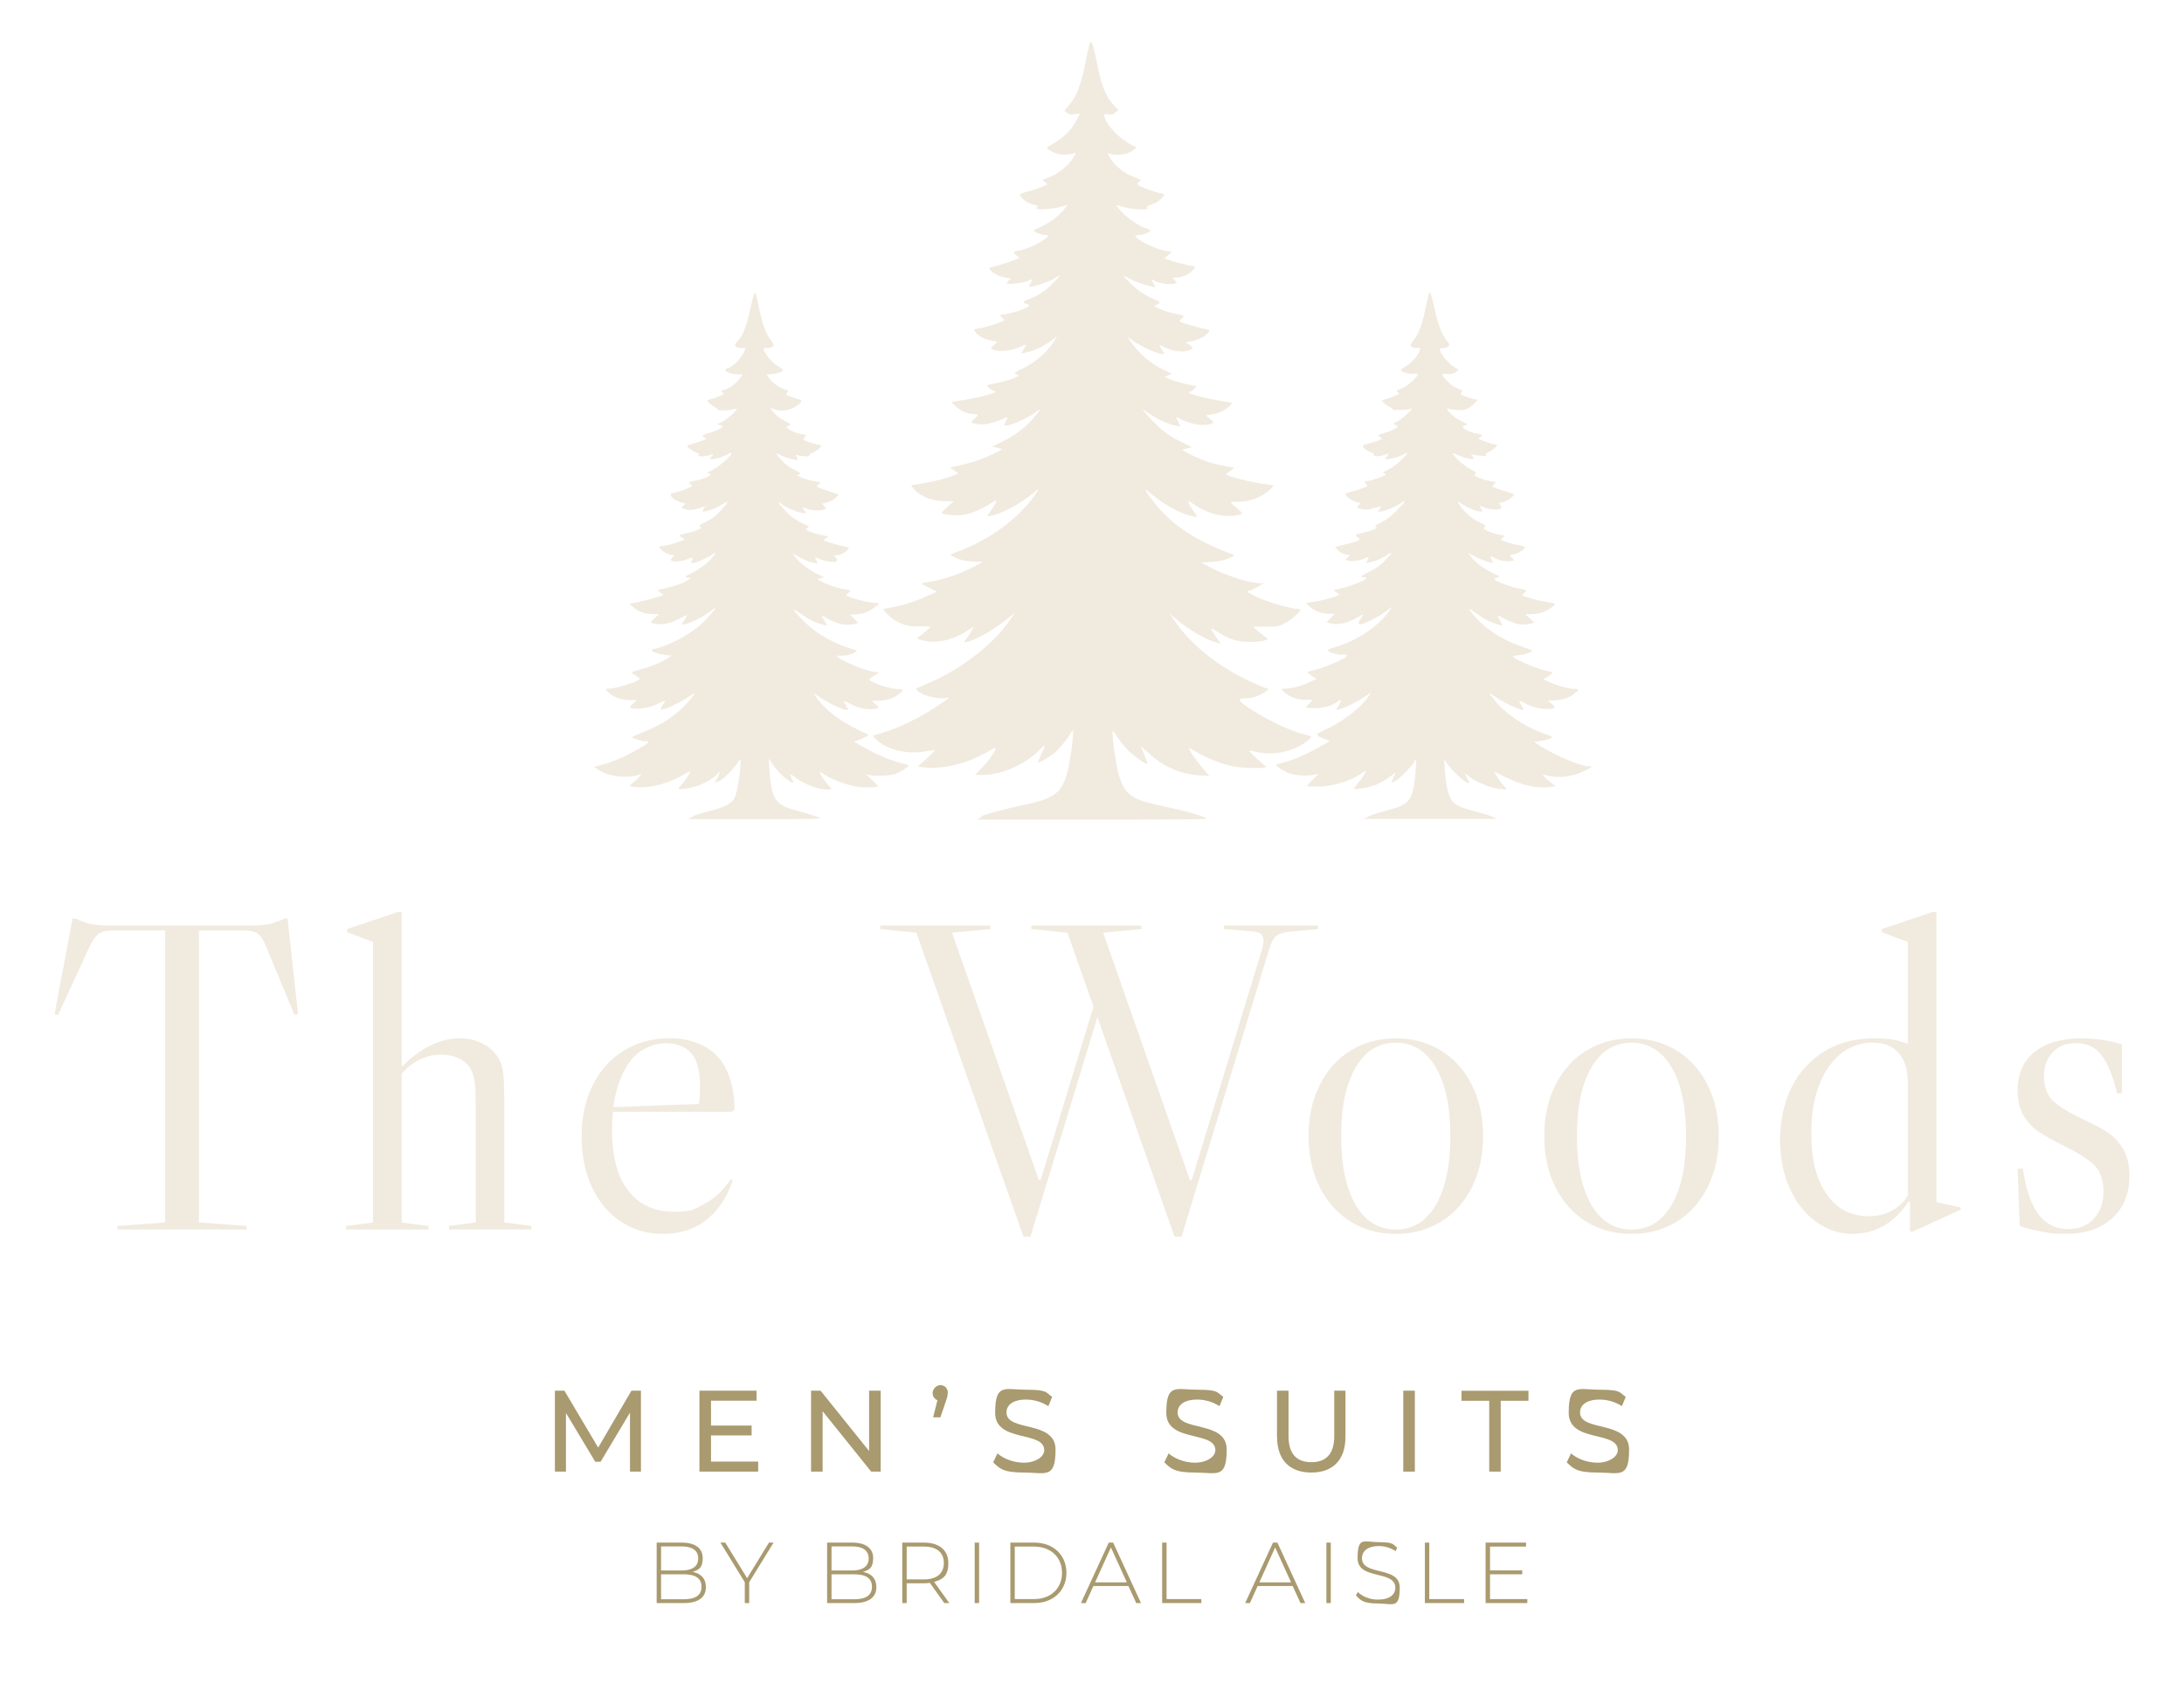
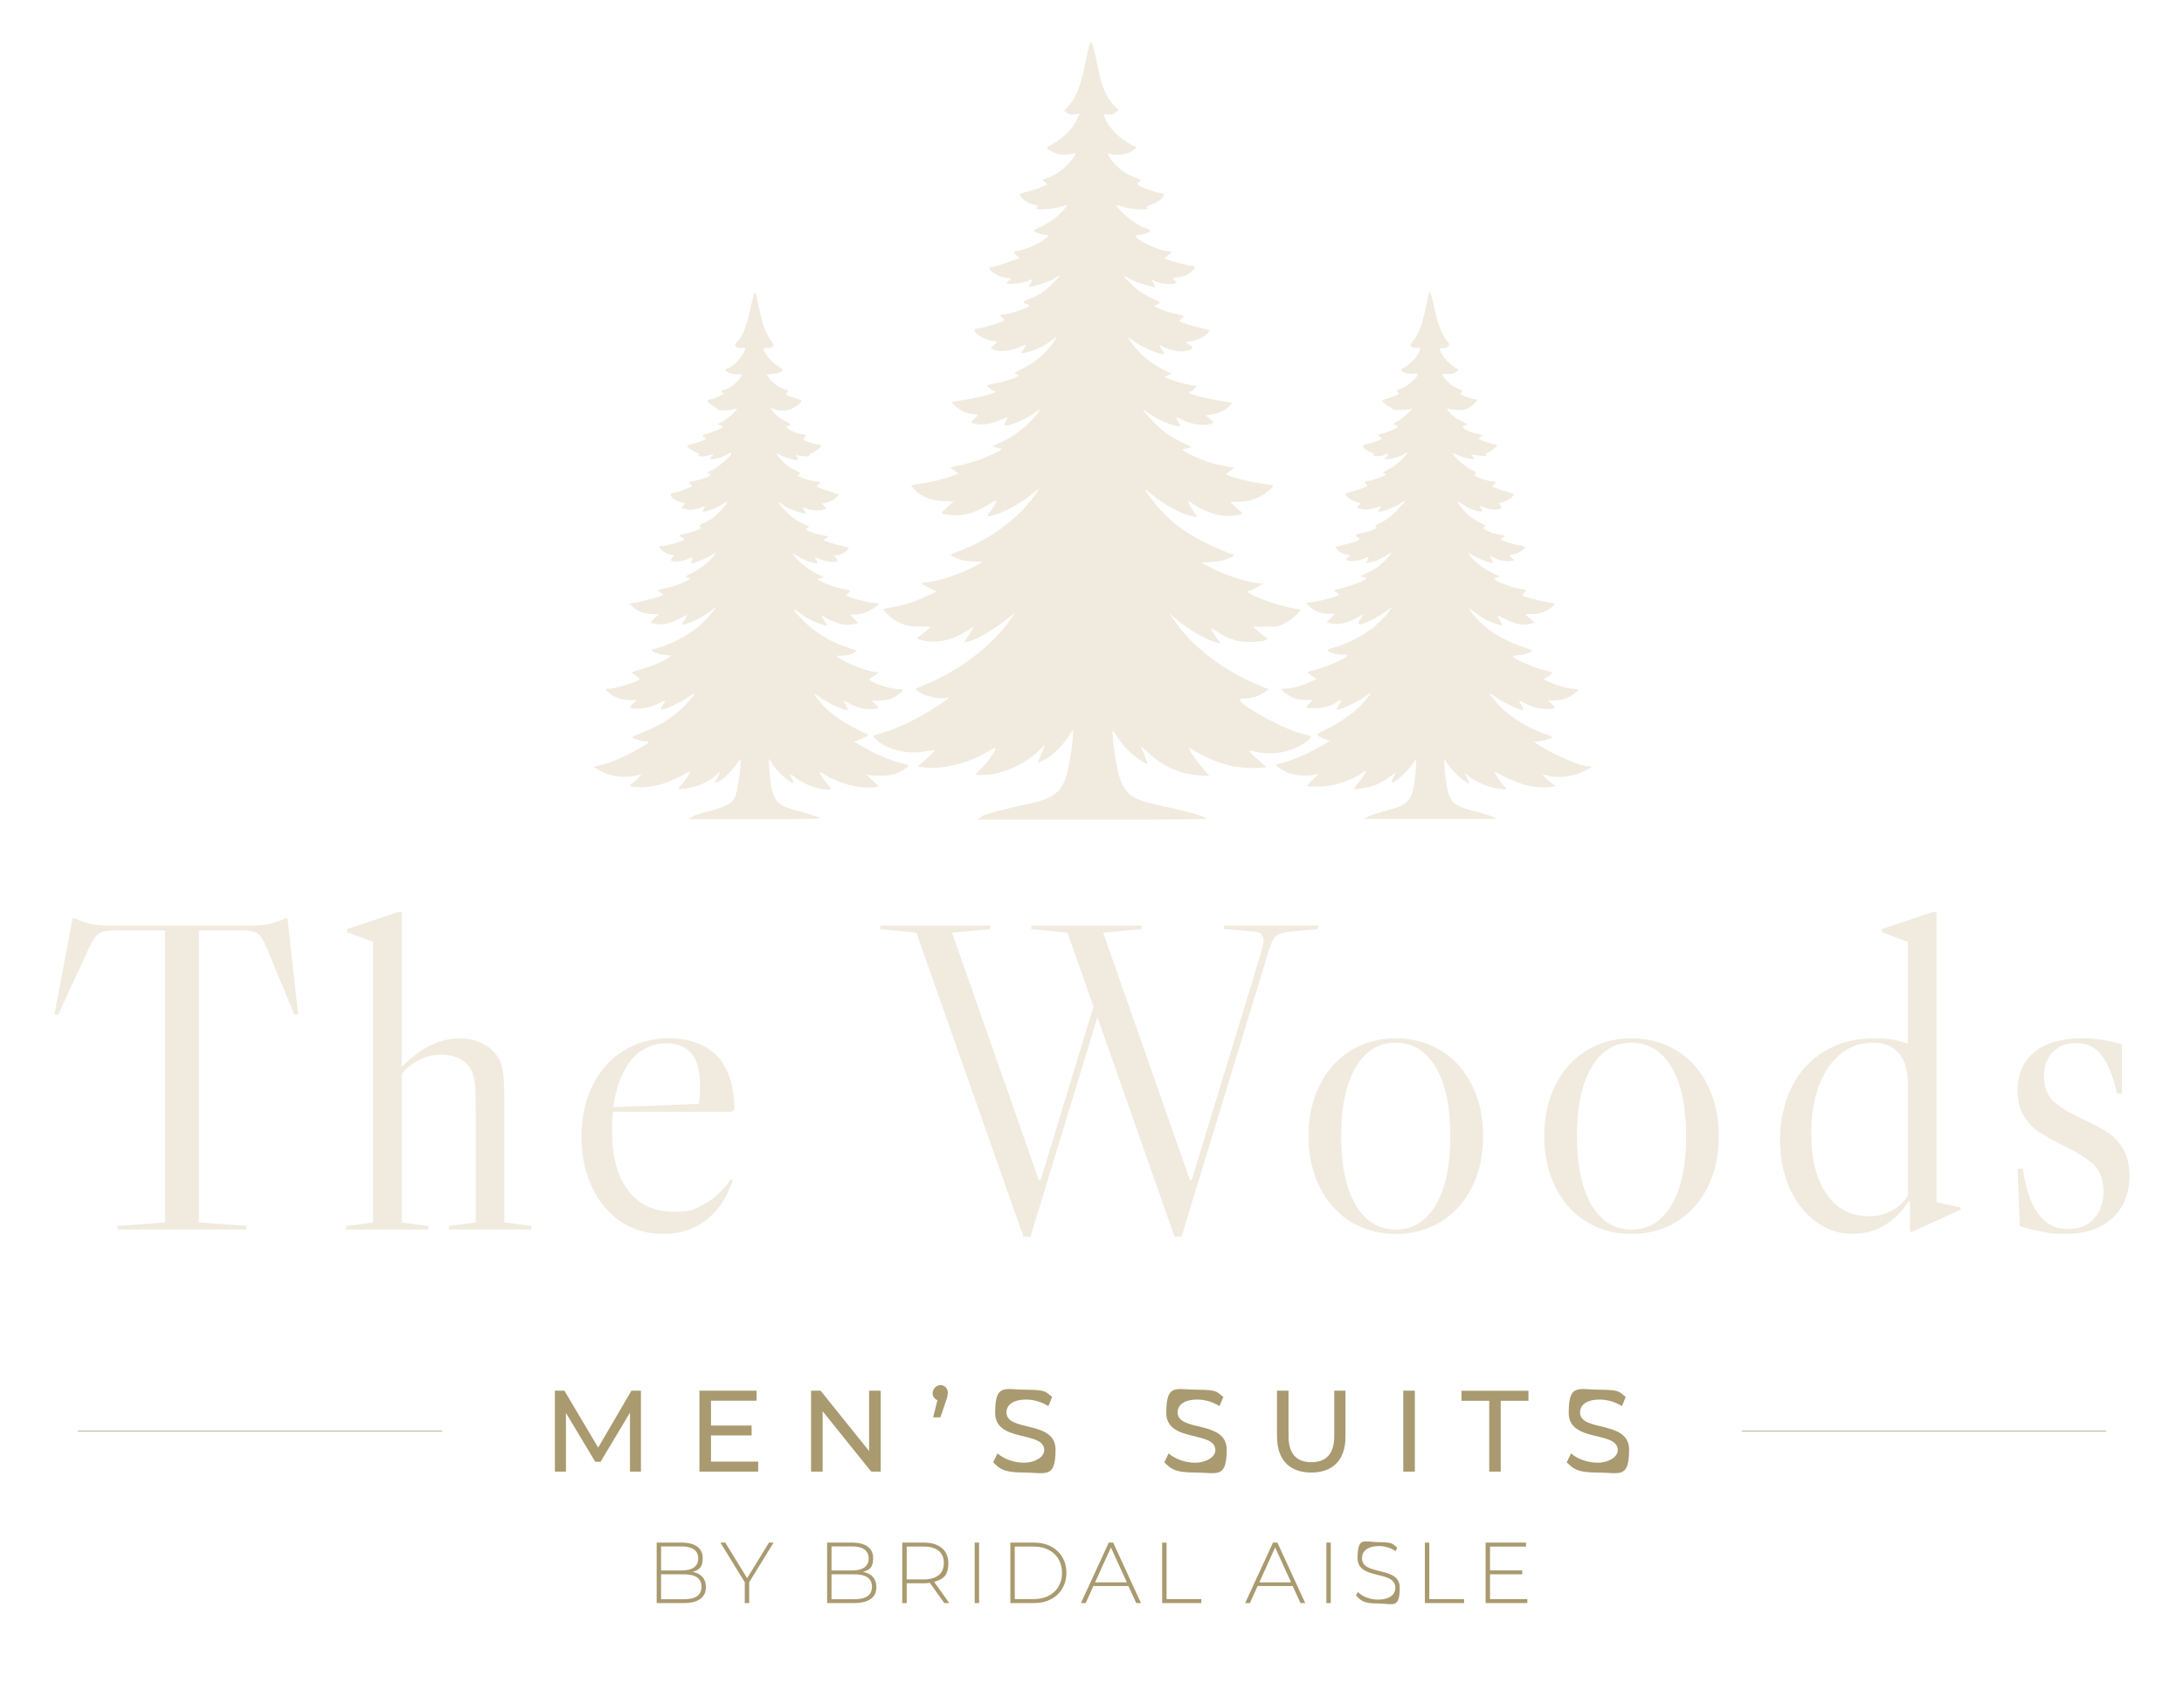
<svg xmlns="http://www.w3.org/2000/svg" id="Layer_1" version="1.1" viewBox="0 0 2528 1964">
  <path d="M801.5,945.2c3-1.4,11.8-4.2,19.4-6.1,18.1-4.6,26.1-8.8,29.5-15.5,3.9-7.5,9.3-49.3,5.7-43.8-8.5,12.8-19.6,23.6-26.2,25.6l-2.7.8,2.3-3.7c1.2-2.1,2.6-5,3.1-6.5l.8-2.8-3,3c-5.4,5.3-14.4,10.7-23.1,13.6-8.2,2.8-21.8,4.9-21.8,3.5s2.2-3.5,5-6.8c4.8-5.9,8.9-12.6,8.1-13.2-.2-.2-4.1,1.8-8.7,4.3-17.7,9.8-35,14.5-51.1,13.8-9.8-.4-11.4-1.3-7.6-4,4.8-3.3,12.8-11.7,10.5-10.9-15.9,5.3-36.8,2.9-49.7-5.6l-4.5-3,7.7-2c13.8-3.5,30.4-10.8,47.3-20.8,9.7-5.7,10.4-6.8,4.4-6.9-4.9,0-15.3-3.4-15-4.8.1-.5,5.1-2.8,11.1-5.1,23-8.7,41.6-21.3,54.9-37.1,8.2-9.7,8.1-10.6-.5-4.6-10.9,7.5-30.8,16.5-32.6,14.7-.3-.3.7-2.5,2.3-4.8,4.1-6.1,3.7-6.4-3.8-2.6-8.4,4.3-17.6,6.7-25.5,6.6-9.3,0-10.3-1.3-5-6l4.4-3.9h-7.3c-9.3,0-17.4-2.5-23.3-7-6.5-5-6.7-6.3-.7-6.3s32.7-7.9,34.7-11.1c.3-.5-1.7-2.2-4.4-3.8-2.7-1.6-5-3.3-5-3.8s5.1-2.2,11.4-3.9c11.5-3,24.7-8.6,31.1-13.2l3.5-2.5-7.4-.7c-7.1-.7-15.3-3.6-15.3-5.4s2.3-1.4,5.1-2.1c17.2-4.3,40.8-17.3,53.5-29.5,7.5-7.1,18.8-20.9,14.5-17.6-10.4,7.9-14,10.2-21.6,13.9-4.9,2.4-10.8,4.6-13.1,5l-4.2.7,3.4-5.3c1.9-2.9,3.2-5.5,3-5.7-.2-.2-3.6,1.3-7.5,3.4-9.9,5.4-18.8,7.8-26,6.9-9.8-1.2-9.9-1.4-4-6.8l5.2-4.8h-6.7c-9.5-.1-17.1-2.7-22.8-7.7l-4.9-4.3,4.4-.8c8.7-1.5,27.2-6.1,31.2-7.8l4.1-1.7-3.7-2.7c-3.6-2.7-3.6-2.7-1-3.3,11.8-2.6,19.3-4.8,26.4-7.7,8.2-3.4,11.3-6.2,6.9-6.2s-3.5-1.9,1.3-3.9c8.1-3.5,19.3-11.4,25.1-17.8,6.1-6.7,6.6-8.7,1.3-4.9-4.3,3.1-16.4,8.4-21.1,9.4-3.2.6-3.6.5-2.9-1.2,2.4-5.7,2.2-5.8-4.6-3-10.3,4.2-23.2,3.4-18.1-1.1,3.2-2.9,2.8-3.5-2.2-4.3-4-.6-12.2-6.3-12.2-8.4s2.4-1.2,5.3-1.6c6.3-.9,23.6-6.2,23.6-7.3s-1.2-1.5-2.8-2.3c-3.6-1.9-3.5-3.1.3-3.9,9.8-2.1,13.5-3.1,17.9-5,4.5-2,4.7-2.3,2.9-3.6-1.8-1.3-1.3-1.8,5.1-4.8,3.9-1.8,9.2-5.1,11.8-7.2,4.6-3.7,14.6-15.1,14.6-16.6s-3.8,1.4-8.5,4.1c-7.6,4.4-18.7,8-20.1,6.7-.3-.3.3-1.9,1.4-3.5,1.9-2.9,1.9-2.9-.1-2.1-9.5,3.9-16.5,4.8-22.5,2.7l-3.6-1.2,2.4-2.5,2.4-2.5-5.9-1.7c-10-2.9-15.3-10.6-7.3-10.7,2.8,0,20.8-6.7,20.8-7.7s-.7-1.5-1.7-2.2c-2.7-2.3-2-2.8,5.3-4.1,7.8-1.4,17.5-5.2,17.5-6.9s-.7-1.2-1.7-1.2c-3.3,0-1.4-1.7,5.2-4.9,6.4-3,20.8-15.7,20.8-18.3s-3.1.4-6.9,2.1c-10.9,5-21.4,5.8-15.8,1.1,2.9-2.4,1.8-3.1-2.5-1.6-5.8,2.1-14.3,2.1-12.6,0,1-1.2.3-1.9-3.6-3.4-4.3-1.7-10.7-6.8-9.5-7.7.3-.2,3.5-1.2,7.1-2.2,3.7-1,8.6-2.6,11-3.6,4.2-1.8,4.3-1.8,1.9-3.4-3.5-2.5-2.9-3.3,3.6-4.7,6.2-1.4,17.3-6.4,17.3-7.8s-1.4-1.3-3-1.9l-3-1.1,5.7-2.9c5.7-2.9,17.8-13.7,16.7-14.8-.3-.3-2.5,0-4.8.6-5.4,1.5-18.5,1.6-17.6.1.4-.6-1-1.9-3-2.9-4-2-8.6-5.9-8.6-7.2s1.6-1.2,3.6-1.6c2-.4,6.5-2,10-3.6,6.2-2.8,6.3-2.9,4-4.5-2.4-1.7-2.3-1.7,2-3,6.3-1.9,13.6-7.2,17.7-13l3.5-4.9h-6.4c-5.8,0-13.4-2.7-13.4-4.8s1.8-1.6,4.1-2.8c7.9-4.2,16.3-13.8,18.5-21.1.6-2,.3-2.2-3.1-1.8-4,.5-8.4-1.3-8.4-3.3s1.6-3,3.5-5.2c5.7-6.5,9.6-16.5,13.7-35,3.9-17.8,5.2-21.8,6.5-19.8.4.6,2.2,8.5,4.1,17.6,3.8,18.2,7.6,28.6,13.6,36.8,3.9,5.3,3.9,5.5,1.8,7.4-1.5,1.3-3.4,1.8-6.1,1.5-4.9-.6-5.2,1.4-1,7.5,4.2,6.3,8,10.1,14,13.9,2.9,1.9,5.3,3.7,5.3,4.1,0,1.9-5.7,4-12,4.6l-7,.6,3.5,4.8c3.8,5.2,11.6,10.7,18.1,12.6,4,1.2,4.1,1.3,2.3,3.3-2.4,2.7-1.9,3.1,8.5,6.5,8.5,2.8,8.7,2.9,7.2,5.2-.9,1.3-4.4,3.9-7.7,5.8-7,3.9-16.5,4.7-23.3,1.8-4.8-2-4.8-1.5,0,4.4,2.3,2.8,6.9,6.3,11.6,8.8,8.8,4.6,8.9,4.7,4.9,6.3l-2.9,1.1,2.8,2.2c3.9,3.1,9.2,5.1,15.4,6.1,5.9.9,6.1,1.1,3.4,4.1-1.6,1.8-1.7,2.2-.3,3.1,2.1,1.3,15.9,5.5,18.1,5.5,4.4,0-1.9,6.5-8.7,9-2.5.9-3.6,1.9-3.2,3,.7,1.7-8.4,1.5-14.1-.3q-2.7-.9-.8,2c1,1.6,1.5,3.1,1.1,3.4-1.8,1-15.1-2.6-19.8-5.3-6.5-3.8-6.2-2.3,1.3,5.9,4.5,5,8.4,7.9,14.5,10.9,7.9,3.9,8.2,4.2,5.8,5.5-2.5,1.3-2.4,1.4,3,3.8,3,1.3,8.5,2.9,12.2,3.5,10.2,1.7,10.4,1.8,7.3,4.3-3.4,2.8-3.7,2.5,10.9,7.4l12.4,4.2-2.2,2.8c-2.2,2.8-8.1,5.8-13.9,7.1l-3.2.7,2.5,2.6,2.5,2.6-2.5,1.4c-3.5,1.9-14.3,1.6-19.3-.5-5.9-2.5-6.5-2.2-3.7,1.8l2.5,3.5-5.2-.7c-6-.8-18.4-6.2-23.7-10.3-5.9-4.5-4.3-1.6,4.1,7.6,7.2,7.8,14.8,12.9,26.7,17.8,1.3.5,1.2.9-.4,1.9-1.1.7-1.9,1.7-1.9,2.2,0,1.4,10.4,5.1,18.8,6.7l7,1.4-3,2.2-3,2.2,5,1.9c2.7,1,8.7,2.8,13.1,3.8,13.5,3.2,12.6,2.6,9.6,5.8-3.1,3.3-8.6,5.9-12.7,5.9h-3l2.6,2.8c6.2,6.6-7.4,6.6-22.6,0-2-.8-2-.7-.3,2.5,2.4,4.7,2.5,4.6-4,3.1-6.1-1.4-12.2-4.2-19.3-8.5l-4.2-2.6,2.5,3.5c4.7,6.7,16,15.7,25,20.1l9,4.4-3.8,1.3-3.8,1.3,5.4,2.8c7.4,3.8,18.9,7.6,25.5,8.5,7.7,1.1,9,2.1,5.5,4.3-1.6,1-2.8,2.3-2.8,2.8,0,2,26.1,8.9,33.8,8.9s3.5,1.7-2.4,6.1c-6.3,4.6-14.1,7.2-21.8,7.3h-5.6s4.7,4.5,4.7,4.5c2.6,2.4,4.7,4.7,4.7,4.9,0,1.4-10.2,2.9-15.5,2.3-6.2-.7-17-4.9-22.6-8.7-4.3-3-4.5-2.1-.7,4,4.2,6.7,4.3,6.5-2.6,4.5-9.1-2.7-16.2-6.3-25.5-13-10.2-7.3-9.7-5.3,1.7,6.6,14.4,15.2,32.9,26.5,54.5,33.5l9.9,3.2-2.8,1.9c-4,2.6-9.4,4-15.8,4h-5.6s2.8,2.2,2.8,2.2c7.3,5.9,34.7,16.6,42.2,16.6s2.4,2.1-2.9,5.4c-5.7,3.6-5.6,3.8,4.7,8.3,7.6,3.3,19.6,6.2,26.2,6.2,5.3,0,5,1.5-1.3,6.4-5.9,4.5-14,6.9-23.3,7h-7.3s4.3,3.9,4.3,3.9c5.2,4.6,4.8,5.3-4.2,5.8-8.3.5-17.3-1.8-26-6.6-7.2-4-7.8-3.6-4,2.4,1.6,2.5,2.7,4.8,2.5,5.1-1.9,1.9-21.8-7-32.7-14.6-8.1-5.7-8.3-5.5-2.6,2.1,9.4,12.7,26.1,25.5,46,35.1l13.1,6.4-4.1,2.5c-2.2,1.4-6.1,3.1-8.5,3.8l-4.5,1.3,7.6,4.5c17.1,10.1,35.3,17.9,50,21.3,3.2.8,5.8,1.7,5.8,2.1,0,1.3-10.4,7.8-15.5,9.7-5.3,2-22.9,2.7-29.9,1.3l-3.9-.8,7.1,6.6c3.9,3.7,6.9,6.9,6.6,7.2-1.4,1.4-14.9,1.8-22.9.6-13.6-2-31.5-8.8-41.4-15.8-2.4-1.7-3-1.8-3-.5s8.6,13.8,11.6,16.2c2.7,2.3,2,3.3-2.5,3.3-11,0-27.9-6.4-37.7-14.3-6.3-5-7-4.6-3.6,2.1,2.5,4.9,2.4,5.1-2.5,2.6-5.4-2.8-15.1-12.4-20-19.8l-4.4-6.7.8,12.7c2,32.8,6.9,41.1,27.5,46.5,14.9,3.9,30.6,8.9,31.3,10.1.4.7-26.3,1.1-76.1,1h-76.8c0,0,5.5-2.7,5.5-2.7ZM1136.1,945.1c5.4-2.8,27.8-8.7,53.9-14.3,32-6.8,40.8-14.7,46.7-41.8,2.5-11.3,5.4-33.1,5.4-40.1v-4.4l-3.5,5.5c-6,9.5-14.3,19-20.8,23.8-7.6,5.6-17.4,10.8-16.5,8.7.3-.8,2.4-5.6,4.6-10.6,2.2-5,3.7-9.1,3.5-9.1s-3.1,2.5-6.3,5.7c-18,17.4-44.1,28.7-66.1,28.7h-8.4l6.7-6.9c8.1-8.4,12.7-14.3,15.8-20.5q3.2-6.4-4-1.8c-22.5,14.4-51.6,22.5-74.8,20.7-5.4-.4-9.8-1-9.8-1.2s1.6-1.8,3.6-3.4c6.4-5.3,16.4-15,15.9-15.5-.3-.3-5.4.4-11.4,1.4-21.5,3.7-45.1-2.3-56.8-14.4l-3.6-3.7,11.5-3.5c14.9-4.6,31.6-12.1,48-21.5,10.6-6.1,28.3-17.8,28.3-18.7s-2.2,0-5,.2c-10.5.8-27.3-4-31.5-9.2-1.8-2.2-2.9-1.4,11-7.3,39.4-16.5,76.5-45,96.7-74.2l5.8-8.4-4.8,3.9c-17.2,14-35.3,25-48.2,29.3-6.7,2.2-7.3,1.7-3.5-2.8,1.6-1.9,4.2-6,5.8-9l2.8-5.5-4.8,3.3c-17,11.6-35.4,16.6-51,13.6-8.9-1.7-11.1-2.9-8.3-4.6,3.4-2,13.3-10.3,13.7-11.5.2-.7-3.6-1-10.4-.7-13.3.4-22.1-1.7-31.2-7.6-5.7-3.7-13.4-11.6-12.2-12.6.2-.2,5.1-1.2,10.9-2.2,12.6-2.3,27.1-7,40.5-13.3l10-4.7-8.6-4.2c-4.7-2.3-8.6-4.6-8.6-5.1s2.7-1.1,5.9-1.5c15.6-1.8,39.4-9.8,56-18.8l8.5-4.6-11.7-.7c-9.5-.5-13-1.3-18.6-3.8-3.8-1.7-6.9-3.4-6.9-3.8s3.9-2.1,8.6-3.9c35.8-13.2,69.3-37.6,88.1-64,6.7-9.4,6.6-10-.6-4-13.7,11.5-31.7,21.7-45.7,25.8-8.2,2.4-9.1,1.8-5-3.4,3.9-4.9,8.2-12.7,7.4-13.4-.3-.3-3.2,1.2-6.5,3.3-13.3,8.5-24.6,12.8-35.9,13.7-7.3.6-20.5-1.2-20.5-2.7s3.1-3.6,6.9-7.1l6.9-6.4h-8.9c-15.4-.1-28.3-4.8-36.5-13.3-2.4-2.5-4.1-4.7-3.8-5,.3-.3,5.7-1.3,12.1-2.2,13.2-2,29-6,37-9.4l5.4-2.3-4.8-3.5-4.9-3.5,10-2c5.5-1.1,15.1-3.7,21.5-5.9,11.8-4.1,30.4-12.8,28.4-13.4-.6-.2-3.3-.9-6.1-1.6l-5-1.3,10.4-4.9c15.9-7.4,30.6-18.8,40.5-31.5,5.9-7.5,5.8-8.3-.6-3.2-9.4,7.5-33.5,17.5-36,15-.3-.3.5-2.6,1.9-5.2,1.6-3.1,1.9-4.5.9-4-16.2,7.1-24.8,9.1-33.6,8-8.7-1.1-9.3-2-4.1-6.2,5.2-4.2,5-5.5-.8-5.5-6.4,0-14.5-3.4-20.4-8.7-3-2.7-5.2-5-5-5.2s5.8-1.2,12.5-2.1c11.4-1.6,28.2-5.5,35.4-8.3l3.3-1.3-3.5-1.7c-1.9-.9-4.3-2.6-5.4-3.8-2.3-2.5-2.5-2.4,10.4-4.9,10-1.9,24.6-6.9,24.6-8.4s-1-1.2-2.2-1.6c-3.6-1.1-2.7-2,7.5-6.9,14.9-7.2,29.6-20.4,37.3-33.7l2.1-3.7-4.9,3.9c-9.2,7.4-21.7,13.4-31.8,15.3-5.5,1.1-5.5,1.1-1.9-4.1,4-5.9,3.7-6-6.4-1.8-9.9,4.1-21.2,5.1-28.4,2.6-4.3-1.5-4.3-1.3.6-5.8l4.1-3.7-5.5-.8c-3-.4-7.7-1.8-10.5-3-8.3-3.6-14.3-10.9-9-10.9s32.3-8.3,32.3-10.1-1-1.6-2.2-2.7c-2.9-2.7-2.8-3.9.5-3.9,7.3,0,30.5-7.6,30.5-10s-1.5-1.4-3.3-2.2c-4.5-1.9-4.2-2.7,1.9-5,12.5-4.6,19.7-9.4,29.7-19.6,10-10.2,9.9-10.5-1.1-3.6-3.1,2-22,8.2-24.8,8.2s-2.9,0,0-4.9c2.7-4.6,2.8-4.6-4-1.6-5.4,2.4-23.8,4.4-23.8,2.6s1-2,2.3-3.3l2.3-2.4-5.5-.7c-6.8-.8-15.8-5.2-18.2-8.9-1.8-2.7-1.8-2.8,1.8-3.5,5.6-1.2,20.8-6.1,26.5-8.5l5.2-2.2-3.3-2.7c-4.3-3.7-4.1-4.4,1.4-5.4,8.2-1.4,20-6.2,27.7-11.2,9.5-6.3,9.6-6.6,3.1-7.3-5.4-.6-12.2-3.4-12.2-5,0-.4,2.8-2,6.3-3.5,9.9-4.3,21.5-12.4,27.2-19.2,2.9-3.4,5.3-6.4,5.3-6.7s-3.1.5-6.9,1.7c-7.2,2.3-24.7,4-28.1,2.7-1.8-.7-1.8-.8,0-2.2,1.8-1.3,1.6-1.5-2.3-2.3-5.8-1.1-11.5-4.1-15.4-8.3-4-4.2-3.6-4.6,8.2-7.7,5.2-1.3,12.2-3.7,15.5-5.3l6.1-2.8-3.1-2.5-3.1-2.5,6.5-2.4c12.3-4.5,24.4-14.4,30.3-24.8,2.4-4.2,2.4-4.5.4-3.7-3.4,1.4-12.1,2-17.4,1.3-4.5-.7-14.1-5.7-14.1-7.4s3.6-2.9,8-5.5c13.3-7.9,21.8-17.1,27.7-30.1l1.9-4.2-5.8.7c-4.9.6-6.3.3-8.9-1.7l-3.1-2.4,5-5.6c9.2-10.2,14.2-23.5,20-52.4,3.2-16.1,4.7-21.6,6-21.6s4,9.9,7.3,26.5c5.1,25.7,9.9,37.3,19.7,47.6l4.6,4.8-3.2,2.8c-2.8,2.4-4,2.7-8.6,2.3-5-.5-5.3-.4-4.7,1.8,3.6,11.8,17.4,26.2,32.6,33.9l5,2.5-3.7,3.1c-6.3,5.2-20.5,7.1-28.2,3.8-3.4-1.5,1.9,7.7,7.8,13.5,8.5,8.3,13.5,11.2,27.5,16.4,2.2.8,2.1.9-.5,3-2.3,1.9-2.4,2.4-1.1,3.7,2,1.9,18.3,8,23.9,9,7.5,1.4,7.7,2,2.8,6.9-3,3-6.6,5.1-10.7,6.5-5.7,1.8-8.1,3.7-4.8,3.8.8,0,.4.6-.7,1.3-3,1.8-19.7.4-28.3-2.3-3.9-1.2-7.4-2-7.6-1.8-.3.3,2.5,3.5,6,7.3,7.6,8,20.2,16.7,28.1,19.3,3,1,5.5,2.3,5.5,2.9,0,1.5-6.9,4.2-12.8,5l-5,.7,2.5,2.8c4.2,4.5,23,13.2,32.1,14.7l8,1.4-4.3,3.7-4.3,3.7,3.2,1.3c5.7,2.3,26.4,7.6,29.5,7.6s3.8,1.3-.9,6c-4.3,4.2-12,7.3-17.8,7.3s-4.6,1-1.4,3.9c2.2,2,2.2,2.1.3,2.9-5.4,2.1-21.5-.2-25.2-3.6-2.5-2.3-2.9-.7-.7,3,1.3,2.2,2.3,4.1,2.3,4.3,0,2.2-22.9-5-30.3-9.5-3-1.8-5.6-3.1-5.8-2.8-.3.2,2.8,3.8,6.8,7.8,8.2,8.4,17.1,14.5,27.7,19,8.3,3.5,8.6,3.9,3.7,6.3l-3.6,1.7,7.4,3.5c4,1.9,11.3,4.2,16.1,5.2,12.7,2.5,12.5,2.4,9,5.5-1.7,1.4-3,2.9-3,3.2,0,1,11.6,4.8,22.2,7.3,5.8,1.4,11.2,2.7,12.1,3,1.1.3.7,1.4-1.7,3.9-4.3,4.5-10.2,7.4-18.4,9.1l-6.8,1.4,4,2.7c5.1,3.4,5,4.1,0,6.3-6.6,2.7-18.5,1.5-27.1-2.7-3.8-1.9-7.1-3.3-7.3-3-.2.2,1,2.4,2.6,4.9,1.7,2.5,2.8,4.8,2.6,5-2.4,2.4-28.3-8.8-36.3-15.6-6.2-5.3-6.4-4.6-1,3.1,8.6,12.3,21.8,23.6,34.8,30l11.6,5.7-4.2,1.8-4.2,1.8,5.5,2.3c6.6,2.8,15.2,5.3,24.7,7.1l7,1.3-3,3.2c-1.7,1.7-3.7,3.2-4.5,3.2s-1.5.4-1.5.9c0,2.2,25.9,8.5,44.1,10.8,6.9.9,7.1,1.4,1.7,6.1-5.4,4.7-12.4,7.7-19.8,8.5-7.1.7-7.2,1-1.6,5.3,5.4,4.1,5.4,4.3.1,5.9-8.9,2.7-24.6-.2-35.3-6.5-4.2-2.5-4.5-1.6-1.3,4.7l2.3,4.6-4.7-.8c-8.1-1.3-22.3-7.6-30.7-13.6-4.5-3.2-8.1-5.4-8.1-4.9s4.8,5.9,10.6,12.1c11.6,12.3,20.1,18.5,35.8,26.1l10.3,5-4.2,1.2c-2.3.6-5,1.2-5.9,1.2-2.8,0,1.9,3.1,12.2,7.9,12.9,6,20.6,8.5,34.9,11.4l12.2,2.4-4.7,3.2c-2.6,1.8-4.7,3.6-4.7,4-.1,2.3,32.4,10.4,46.2,11.6,4.4.4,8.1,1.2,8.1,1.8,0,2.2-9.5,9.8-16,12.9-8.2,3.9-16.1,5.6-25.6,5.6s-7.1.5-7.1,1.1,2.9,3.4,6.4,6.2c8.1,6.6,8.1,6.7,1.4,8.1-16.1,3.4-35.4-1.4-51.3-12.7-3-2.2-5.7-3.7-6-3.4-.8.8,2.6,7.1,7.1,13.2,4.2,5.8,4,6-5.3,3.6-12.8-3.3-29.7-12.8-44.3-24.8-10.3-8.5-9.8-6.8,2.8,9.3,13.5,17.2,29.1,30.4,50,42,10.6,5.9,34,16.5,39.7,17.9,3.6.9,3.6,2-.2,3.7-8,3.7-12.8,4.8-23.5,5.5l-11.6.7,12.1,6.3c17.5,9,44.6,17.6,55.9,17.6s2.3.5,2.3,1c0,1.2-12.9,7.8-15.1,7.8-6.4,0,8.4,7.7,25.7,13.5,11.4,3.8,27.1,7.6,31.1,7.6s2.7.6,2.7,1.3c0,2.6-10.9,11.8-18.4,15.5-7.4,3.7-7.9,3.7-21.9,3.7h-14.3l5.4,4.8c3,2.6,6.7,5.6,8.4,6.6,1.7,1,3,2.2,3,2.7,0,1.9-10.2,3.6-21.1,3.6-13.3,0-23.7-3.3-36.5-11.6-3.7-2.4-7-4.4-7.3-4.4-.9,0,2.9,6.9,6.9,12.5l3.8,5.3-3.1-.7c-13.2-3.2-33.9-15.1-49.6-28.6l-6.6-5.7,5.7,8.3c21.7,31.6,58.3,59.2,101,76.3l8.2,3.3-4.7,3.4c-6.6,4.8-14.6,7.1-24.6,7.3q-10.4.1,5.7,10.6c21.4,14,46.6,26.1,63.2,30.5,4,1.1,7.9,2.1,8.8,2.4,2.9.9-5.6,8.1-14.9,12.7-15.3,7.5-33.6,9.4-50.4,5-3.1-.8-5.6-1.1-5.6-.6,0,1.3,17.8,17.7,19.2,17.7.7,0,.6.5-.4,1.1-2.9,1.9-27.4,1.3-38.4-1-12.4-2.6-30.1-9.6-41.1-16.2-4.5-2.7-8.4-5-8.7-5-2.3,0,6.8,13.3,17.2,25.4l6.1,7.1-10.5-.6c-23.4-1.4-43.7-10.4-61.2-27.2-4.1-3.9-7.5-6.8-7.5-6.3s1.8,5.1,4,10.2c2.2,5.1,3.8,9.5,3.5,9.8-1.2,1.2-15.3-8.5-21.9-15.1-6.3-6.2-9.5-10.5-17.5-22.8-3-4.6,1.5,32.7,5.9,49.4,5.7,21.6,14.2,29.1,39.8,34.9,6.7,1.5,20.2,4.6,29.9,6.8,16.9,3.8,30.9,8.4,32.2,10.5.4.6-55.1,1-132.7.9h-133.3s5.4-2.8,5.4-2.8ZM1584,945.2c3-1.4,12.3-4.4,20.5-6.6,29.3-7.8,31.5-11.2,34.7-53.5.4-5.9-.7-7.8-2-3.5-.9,2.9-14.1,17-19.8,21.1-6.6,4.8-7.9,4.1-4.5-2.4,1.5-3,2.6-5.5,2.3-5.5s-3.7,2.4-7.6,5.3c-3.9,2.9-10.5,6.7-14.6,8.4-7.4,3-24.4,6.1-25.7,4.8-.4-.4,1.7-3.3,4.5-6.5,4.9-5.4,10.4-14.2,8.8-14.2s-2,.9-3.6,2.1c-13.4,9.5-33.6,15.9-50.8,16-6.8,0-12.7-.2-13.1-.6-.4-.4,2.4-3.7,6.3-7.4l7-6.6-6.1,1.1c-7.5,1.4-21.1.6-27.6-1.7-4.9-1.7-15.7-8.4-15.7-9.8,0-.4,2.6-1.3,5.8-2.1,13.4-3.1,31-10.8,48.9-21.2l7.6-4.4-6.4-2.6c-10.9-4.4-10.9-5,.7-10.3,18.2-8.3,37.9-22.8,47.6-35,3.1-3.9,5.6-7.4,5.6-7.8s-3.2,1.6-7.1,4.3c-7.7,5.5-23.3,13.2-29.4,14.5l-3.8.8,3-5c4-6.8,3.7-7.9-1-4.7-7.7,5.3-15.8,7.6-26.1,7.7-5.3,0-10-.3-10.4-.7s1-2.3,3.2-4.3c5.3-4.7,5.1-5-2.6-4.6-8.6.5-17.2-2.1-23.7-7-6.4-4.9-6.5-6.1-.5-6.1,7.1,0,17.7-2.9,27.1-7.2l8.4-3.9-5.2-3.4c-6.2-4.1-6.4-5-1-6,12.1-2.3,41.3-14.5,41.3-17.3s-3.1-1-6.9-1.3c-6.4-.4-15.2-3.5-15.2-5.2s5.1-2.4,11.3-4.5c24.7-8.1,47.3-23.5,59.6-40.6l3.8-5.3-7.1,5.1c-9.7,6.9-18.2,11.5-26,14.2q-8.8,3-4.5-3.8c5-7.8,4.9-7.9-1.7-3.8-11.3,7-23.6,9.9-32.1,7.6l-4.7-1.3,4.8-4.9,4.8-4.9h-6.2c-8.3,0-16.5-2.8-22-7.5-5.3-4.5-5.5-5.8-1.2-5.8,6.7,0,34.5-7.1,34.4-8.8,0-.3-1.5-1.6-3.3-2.9l-3.3-2.3,11.3-2.8c10.6-2.6,26.3-9.1,26.3-10.9s-1.6-1.1-3.6-1.5c-3.5-.7-3.3-.9,6.8-5.8,8.3-4,12.1-6.8,18.7-13.3,8.2-8.2,10-11.6,3.9-7.3-4.9,3.5-13.8,7.7-18.1,8.5-2.1.4-4.8,1-5.9,1.4-1.9.5-1.9.4-.3-2.8,2.4-4.7,2.4-4.7-3.5-2.2-9.7,4.3-25.8,3.6-19.5-.8,3.3-2.3,3.2-3.8-.3-3.8s-8.1-2.3-11.4-5.9l-2.6-2.8,4.8-1.2c24-6,25.8-6.8,21.6-10.1-3.8-3-3.9-2.9,6.9-5.5,11.7-2.8,16.8-5.3,14-6.8-1.7-.9-.6-1.7,6.2-5,6.3-3,10.4-6.2,18-13.8,9.6-9.5,12-13.6,5.2-8.8-5.3,3.8-16.9,8.8-22.3,9.7l-5,.8,1.9-2.9c2.7-4.1,2.7-4.1-4.8-1.8-7.7,2.4-12.4,2.6-17.5.9-4.1-1.4-4.2-1.7-1.1-4.2,2.4-1.9,2.3-1.9-3-3.4-4.9-1.4-12.7-6.8-12.7-8.8s5.7-2.7,12.7-4.9c12.9-4.2,14-4.9,11.1-7.3-2.5-2.1-2-3.3,1.4-3.4,4.3,0,20.6-5.8,21.1-7.4.2-.8-.4-1.4-1.3-1.4-3.4,0-1.6-1.7,5.2-4.9,4.4-2.1,9.5-5.9,14.5-10.9,8.2-8.2,9-10.1,2.6-6.3-4.5,2.7-14.1,5.5-18.8,5.5h-3.1s2.3-2.9,2.3-2.9c2.9-3.7,2.5-4.1-2.5-2.1-5.4,2.2-13.4,2.3-12.6,0,.4-1.1-.6-2-3.1-2.8-4.5-1.5-9.4-5.2-9.4-7s3.1-2.2,6.9-3.2c3.8-1,8.8-2.6,11.2-3.6l4.2-1.8-2.6-2.1c-3.1-2.5-3.1-2.5,5.8-4.9,7.3-2,14.4-5.6,14.4-7.3s-1-1.3-2.2-1.7c-3.2-1-2.7-2,2.4-4.3,4.7-2.2,19.8-15.9,15.9-14.5-4,1.5-21.6,2-21.6.7s-1.9-2.2-4.2-3.3c-4-2.1-8.9-6.4-7.9-7.2.3-.2,2.6-1,5.2-1.7,2.6-.8,7.1-2.4,10-3.6,4.7-2,5-2.4,3.3-3.7-2.8-2.1-2.5-2.5,3.7-4.5,5.6-1.8,18.7-13,18.7-15.9s-2.4-1.2-6.2-1.2c-5.8,0-12.7-2.3-12.7-4.3s2.4-2.5,5.4-4.4c6.5-4.2,13.1-11.3,15.2-16.4,2.2-5.3,2-5.6-2.4-5.1-2.7.3-4.6-.2-6-1.4-2-1.8-2-2,1.9-7.1,6.2-8.1,9.8-17.1,13.5-34.5,4.6-21.1,4.6-21.1,5.6-21.1s2,4.1,7,25.6c3.1,13.5,7.3,23.5,12.5,30.1,3.6,4.6,3.6,4.6,1.5,6.8-1.4,1.4-3.6,2.1-6.1,2.1-3.5,0-3.9.1-3.2,2.3,1.9,6.3,9.9,15.4,17.6,20.1l4.1,2.5-3,2.4c-2.9,2.3-6.1,2.9-13,2.4-4.4-.3-3.8,1.5,2.6,8.3,4,4.3,7.5,6.7,12.1,8.5,5.9,2.3,6.3,2.7,4.8,4.3-1.3,1.5-1.4,2-.2,3,1.6,1.3,9.5,4.1,15.1,5.2l3.7.8-3.1,3.3c-6.5,6.8-11.7,9-20.6,8.4-4.4-.3-8.9-.9-10-1.4-3.2-1.4-2.2,1.1,2.5,5.9,2.4,2.5,7.8,6.3,11.9,8.3l7.5,3.8-3.2,1.2c-2.8,1.1-3,1.5-1.7,3,2.1,2.5,9.4,5.6,15.7,6.5,6.1.9,7.4,2.1,4.2,3.8-1.2.7-2.3,1.6-2.3,2.1,0,1,16.5,6.8,19.4,6.8s1.7.5,1.7,1c0,1.5-6.8,6.9-10.2,8.1-2.1.7-2.8,1.6-2.3,2.8.6,1.5-.3,1.6-5.9,1.1-3.6-.3-7.8-1-9.3-1.4-2.7-.8-2.7-.8-.8,1.4,1.1,1.2,1.9,2.6,1.9,3.1,0,1.8-11.8-.6-18-3.6-3.5-1.7-6.4-2.8-6.4-2.3,0,2.7,13,14.4,20.1,18.2,7.1,3.7,7.7,4.3,6,5.6-1.8,1.3-1.7,1.6,1.6,3.3,4,2.1,11.6,4.4,18.1,5.5l4.3.7-2.4,2.6-2.4,2.6,6.3,2.3c3.5,1.3,9.2,3.2,12.8,4.2,3.6,1,6.5,2.2,6.5,2.6,0,2-8.3,7.8-12.8,8.9-4.8,1.2-4.9,1.3-3.1,3.4,5.6,6.2-8.8,7.1-22.3,1.4-2.2-.9-2.2-.9-.3,2,2.4,3.7,2.4,4.1,0,4.1-4.4,0-13.4-3.5-20-7.7-8-5.1-8.2-5-2.9,2.3,5.7,7.7,13.1,13.9,21.9,18.1,7.2,3.5,7.5,3.8,5.4,5.3-2.2,1.5-2,1.7,3.7,4.5,3.3,1.6,7.8,3.2,10.2,3.6,2.3.4,5.5,1,7,1.3l2.8.6-2.5,2c-1.4,1.1-2.5,2.3-2.5,2.6,0,.9,13,4.9,20.5,6.3,8.9,1.7,9,1.9,4.8,5.6-3.6,3.1-9.2,5.4-13.6,5.4-1.9,0-1.8.4,1,3.3l3.1,3.2-4.1.8c-5.5,1-12.2-.2-18.6-3.4-5.9-3-6-2.9-3.6,1.8,1,1.9,1.6,3.5,1.4,3.7-1.1,1-13.6-3.4-20.6-7.2l-8.1-4.4,2.3,3.2c4.9,6.8,15.2,15,24.8,19.6l9.8,4.7-3.7,1.3c-3.5,1.3-3.6,1.4-1.5,2.9,3.4,2.5,19.1,8.3,26,9.5,11,2,11,2,7.4,5.1-1.7,1.5-2.9,2.9-2.7,3.1,1.4,1.3,20.8,6.5,28.1,7.5,4.9.7,9.3,1.6,9.8,2.1,1.5,1.3-9.2,8.6-15.3,10.4-3,.9-8.5,1.7-12.2,1.7h-6.7c0,0,5.4,4.9,5.4,4.9l5.4,4.9-4.9,1.3c-8.1,2.2-16.4.8-27.3-4.6-5.3-2.6-10.1-5-10.6-5.2-.5-.2.7,2.2,2.5,5.4,1.9,3.2,3.2,6,3,6.2-.7.7-12.2-3-17.4-5.7-2.7-1.4-8.9-5.3-13.7-8.8-8-5.7-8.5-5.9-6.1-2.6,12.6,18,35.1,33.6,60.5,41.9,6.3,2.1,11.4,4.1,11.4,4.5,0,1.7-8.6,4.6-15.2,5.2-3.9.3-7,.9-7,1.3,0,2.8,22.9,12.9,36.6,16.3,4.6,1.1,8.5,2.2,8.7,2.3.9.6-2.7,3.9-6.5,5.9l-4,2.1,7.7,3.5c9,4.1,22.5,7.7,28.6,7.7s5.1,1.5-1.2,6.3c-5.8,4.4-14,6.9-22.8,7h-6.7s4.3,4,4.3,4c5.3,4.9,4.3,5.9-6,5.9-8.6,0-17.1-2.2-25.2-6.8-7.2-4-7.8-3.6-4,2.4,1.6,2.5,2.7,4.9,2.4,5.2-1.8,1.8-20.7-6.8-32.1-14.6-4.1-2.8-7.4-4.8-7.4-4.6s2.9,4.1,6.5,8.6c12.7,16,37.9,32.5,60.6,39.6,2.4.8,4.9,1.8,5.5,2.3,1.5,1.4-5.8,4.1-13.9,5.1l-7,.9,8.2,5.3c15.5,9.9,46.5,23,54.5,23s2.3,1.8-4.2,5.3c-12.9,6.8-30.6,9-42.8,5.4-2.8-.9-5.2-1.2-5.2-.7,0,1,6.7,7.1,11.6,10.7l3.3,2.4-6.5.8c-15.8,2-31.9-1.5-51.1-11l-13.6-6.8,2.3,4.4c1.2,2.4,4.5,7,7.2,10.3l5,5.8h-3.7c-11.5,0-29.6-6.8-40.1-14.8l-5.3-4.1,2.9,5.7c1.6,3.1,2.7,5.9,2.4,6.1-1.9,1.9-18.3-12.7-24.6-21.8l-4.2-6,.7,11.1c1,17,3.7,29.6,7.3,35.4,4.1,6.5,9.9,9.4,29,14.3,8.3,2.2,17,4.9,19.4,6.2l4.3,2.2h-77s-77,0-77,0l5.5-2.6Z" fill="#F1EADF" />
  <g fill="#F1EADF">
    <path d="M191.2,1077.2h-59.2c-8.2,0-14,1.3-17.6,3.8-3.6,2.5-7.2,7.7-11,15.6l-36.2,78.5-4.1-1,20.9-110.7h3.1c7.5,3.4,13.8,5.6,19.1,6.6,5.3,1,12,1.5,20.1,1.5h164.2c8.2,0,14.9-.5,20.1-1.5,5.3-1,11.6-3.2,19.1-6.6h3.1l12.2,110.7-4.1,1-32.6-78.5c-3.1-7.8-6.4-13-9.9-15.6s-9.4-3.8-17.6-3.8h-50.5v338.1l55.1,4.1v4.1h-149.4v-4.1l55.1-4.1v-338.1Z" />
    <path d="M615,1419.4v4.1h-95.4v-4.1l31.1-4.1v-130c0-13.9-.3-24-1-30.3-.7-6.3-2-11.5-4.1-15.6-2.7-5.8-7.1-10.3-13.3-13.5-6.1-3.2-13.3-4.8-21.4-4.8-17.7,0-33,7.3-45.9,21.9v172.4l31.1,4.1v4.1h-95.4v-4.1l31.1-4.1v-324.9l-30.1-11.2v-3.6l59.2-19.9h4.1v179.5c10.5-10.9,21.5-19.1,32.9-24.7,11.4-5.6,22.7-8.4,33.9-8.4s19.5,2.2,27.8,6.6c8.3,4.4,14.5,10.5,18.6,18.4,2.4,4.4,3.9,10.5,4.6,18.1.7,7.7,1,21,1,40v130l31.1,4.1Z" />
    <path d="M846.1,1365.4l2,1-2,5.6c-6.8,18-16.9,32-30.3,41.8-13.4,9.9-29.5,14.8-48.2,14.8s-34.7-4.8-49-14.3c-14.3-9.5-25.4-22.8-33.4-39.8-8-17-12-36.5-12-58.7s4.2-41.8,12.8-59.2c8.5-17.3,20.6-30.8,36.2-40.3,15.6-9.5,33.5-14.3,53.6-14.3s42.1,7.1,54.8,21.2c12.8,14.1,19.3,34.6,19.6,61.5l-3.1,2.5h-137.7c-.7,8.8-1,15.8-1,20.9,0,30.9,6.3,54.5,18.9,70.6,12.6,16.2,30.1,24.2,52.5,24.2s22.7-2.6,33.4-7.9c10.7-5.3,20.1-13.2,28.3-23.7l4.6-6.1ZM730.3,1227.7c-10.5,13.3-17.3,31.3-20.4,54.1l98.9-3.6c1-4.1,1.5-10.9,1.5-20.4,0-18.4-3.5-31.3-10.5-38.8-7-7.5-16.9-11.2-29.8-11.2s-29.2,6.6-39.8,19.9Z" />
    <path d="M1525.4,1071.6v4.1l-28.6,2.6c-9.2.7-15.5,2.3-18.9,4.8-3.4,2.5-6.3,7.7-8.7,15.6l-101.5,333h-8.2l-89.2-254-77.5,254h-8.2l-123.9-351.9-41.8-4.1v-4.1h127.5v4.1l-44.4,4.1,100.5,286.6h2l61.2-200.9-30.1-85.7-41.8-4.1v-4.1h127.5v4.1l-44.4,4.1,100.5,286.6h2l81.6-267.8c1-3.7,1.5-7,1.5-9.7s-1-6.4-3.1-7.9-6-2.5-11.7-2.8l-31.1-2.6v-4.1h108.6Z" />
    <path d="M1668.2,1216.5c15.3,9.5,27.2,22.9,35.7,40,8.5,17.2,12.8,36.8,12.8,58.9s-4.3,41.7-12.8,58.9c-8.5,17.2-20.4,30.5-35.7,40s-32.8,14.3-52.5,14.3-37.2-4.8-52.5-14.3c-15.3-9.5-27.2-22.9-35.7-40-8.5-17.2-12.8-36.8-12.8-58.9s4.2-41.7,12.8-58.9c8.5-17.2,20.4-30.5,35.7-40,15.3-9.5,32.8-14.3,52.5-14.3s37.2,4.8,52.5,14.3ZM1569.2,1395c11.2,19,26.7,28.6,46.4,28.6s35.2-9.5,46.4-28.6c11.2-19,16.8-45.6,16.8-79.6s-5.6-60.5-16.8-79.6c-11.2-19-26.7-28.6-46.4-28.6s-35.2,9.5-46.4,28.6c-11.2,19-16.8,45.6-16.8,79.6s5.6,60.5,16.8,79.6Z" />
    <path d="M1941,1216.5c15.3,9.5,27.2,22.9,35.7,40,8.5,17.2,12.8,36.8,12.8,58.9s-4.3,41.7-12.8,58.9c-8.5,17.2-20.4,30.5-35.7,40s-32.8,14.3-52.5,14.3-37.2-4.8-52.5-14.3c-15.3-9.5-27.2-22.9-35.7-40-8.5-17.2-12.8-36.8-12.8-58.9s4.2-41.7,12.8-58.9c8.5-17.2,20.4-30.5,35.7-40,15.3-9.5,32.8-14.3,52.5-14.3s37.2,4.8,52.5,14.3ZM1842.1,1395c11.2,19,26.7,28.6,46.4,28.6s35.2-9.5,46.4-28.6c11.2-19,16.8-45.6,16.8-79.6s-5.6-60.5-16.8-79.6c-11.2-19-26.7-28.6-46.4-28.6s-35.2,9.5-46.4,28.6c-11.2,19-16.8,45.6-16.8,79.6s5.6,60.5,16.8,79.6Z" />
    <path d="M2145,1428.6c-16,0-30.4-4.8-43.3-14.3-12.9-9.5-23-22.5-30.3-39-7.3-16.5-11-35.1-11-55.8s4.5-43.1,13.5-60.9c9-17.8,21.8-31.7,38.2-41.6,16.5-9.9,35.3-14.8,56.4-14.8s26.5,2,39.8,6.1v-117.8l-30.1-11.2v-3.6l59.2-19.9h4.1v336.1l28,6.1v2.5l-55.6,25.5h-3.1v-34.7l-1.5-.5c-7.8,12.2-17.3,21.6-28.3,28-11.1,6.5-23,9.7-36,9.7ZM2162.9,1408.2c9.9,0,18.8-2.1,26.8-6.4,8-4.2,14.2-10.1,18.6-17.6v-130.6c0-15-3.5-26.4-10.5-34.4-7-8-16.9-12-29.8-12-21.4,0-38.7,9.6-51.8,28.8-13.1,19.2-19.6,44.6-19.6,76.2s5.9,53,17.6,70.1c11.7,17.2,28,25.8,48.7,25.8Z" />
    <path d="M2410.2,1202.2c8.2,0,16.5.7,25,2,8.5,1.4,15.5,3.1,20.9,5.1v56.6h-5.6c-4.8-20.4-10.8-35.2-18.1-44.4-7.3-9.2-17.1-13.8-29.3-13.8s-20.2,3.5-27,10.5c-6.8,7-10.2,16.2-10.2,27.8s3.7,22.7,11.2,29.3c7.5,6.6,18.9,13.5,34.2,20.7,11.9,5.4,21.3,10.5,28.3,15,7,4.6,12.9,11,17.8,19.1,4.9,8.2,7.4,18.5,7.4,31.1,0,20.7-6.6,37.2-19.9,49.2-13.3,12.1-31.1,18.1-53.5,18.1s-17.3-.9-27.5-2.5c-10.2-1.7-18.9-3.9-26-6.6l-2.5-66.3h6.1c3.4,23.8,9.4,41.4,18.1,52.8,8.7,11.4,20,17.1,33.9,17.1s22.6-4,30.1-12c7.5-8,11.2-18.4,11.2-31.4s-3.9-24.5-11.7-31.6c-7.8-7.1-19.6-14.4-35.2-21.9-11.6-5.8-20.8-11-27.8-15.6-7-4.6-12.8-10.8-17.6-18.6-4.8-7.8-7.1-17.7-7.1-29.6,0-19,6.5-33.8,19.6-44.4,13.1-10.5,31.5-15.8,55.3-15.8Z" />
  </g>
  <g fill="#A99A6F">
+     <line x1="90" y1="1657" x2="512" y2="1657" fill="none" stroke="#A99A6F" stroke-width="0.75" vector-effect="non-scaling-stroke" />
+     <line x1="2016" y1="1657" x2="2438" y2="1657" fill="none" stroke="#A99A6F" stroke-width="0.75" vector-effect="non-scaling-stroke" />
    <path d="M729.2,1703.8v-68.3c-.1,0-34,56.9-34,56.9h-6.2l-33.9-56.5v67.9h-12.8v-93.7h11l39.1,65.9,38.5-65.9h11v93.7c.1,0-12.7,0-12.7,0Z" />
    <path d="M877.6,1692.2v11.6h-68v-93.7h66.1v11.6h-52.7v28.8h47v11.4h-47v30.3h54.6Z" />
    <path d="M1019.4,1610.1v93.7h-11l-56.2-69.9v69.9h-13.4v-93.7h11l56.2,69.9v-69.9h13.4Z" />
    <path d="M1097,1612.8c0,2.5-.4,4.6-2.1,9.5l-6.4,18.7h-8.4l5-19.9c-3.3-1.2-5.6-4.3-5.6-8.3s3.9-9.1,9-9.1,8.7,3.9,8.7,9.1Z" />
    <path d="M1149.6,1693.1l5-10.4c7,6.3,18.9,10.8,30.9,10.8s23.2-6.3,23.2-14.5c0-22.9-56.8-8.4-56.8-43.2s11.2-26.8,35.9-26.8,22.4,2.9,30.1,8.3l-4.4,10.7c-8.2-5.2-17.4-7.6-25.7-7.6-15.9,0-22.8,6.7-22.8,14.9,0,22.9,56.8,8.6,56.8,43s-11.5,26.6-36.3,26.6-28.4-4.8-35.9-11.8Z" />
    <path d="M1347.7,1693.1l5-10.4c7,6.3,18.9,10.8,30.9,10.8s23.2-6.3,23.2-14.5c0-22.9-56.8-8.4-56.8-43.2s11.2-26.8,35.9-26.8,22.4,2.9,30.1,8.3l-4.4,10.7c-8.2-5.2-17.4-7.6-25.7-7.6-15.9,0-22.8,6.7-22.8,14.9,0,22.9,56.8,8.6,56.8,43s-11.5,26.6-36.3,26.6-28.4-4.8-35.9-11.8Z" />
    <path d="M1478.1,1663.4v-53.3h13.4v52.7c0,20.7,9.5,30.1,26.4,30.1s26.5-9.4,26.5-30.1v-52.7h13v53.3c0,27.2-14.9,41.5-39.6,41.5s-39.6-14.3-39.6-41.5Z" />
    <path d="M1624.3,1610.1h13.4v93.7h-13.4v-93.7Z" />
    <path d="M1723.8,1621.8h-32.1v-11.6h77.5v11.6h-32.1v82h-13.3v-82Z" />
    <path d="M1813.5,1693.1l5-10.4c7,6.3,18.9,10.8,30.9,10.8s23.2-6.3,23.2-14.5c0-22.9-56.8-8.4-56.8-43.2s11.2-26.8,35.9-26.8,22.4,2.9,30.1,8.3l-4.4,10.7c-8.2-5.2-17.4-7.6-25.7-7.6-15.9,0-22.8,6.7-22.8,14.9,0,22.9,56.8,8.6,56.8,43s-11.5,26.6-36.3,26.6-28.4-4.8-35.9-11.8Z" />
  </g>
  <g fill="#A99A6F">
    <path d="M817.1,1837.5c0,11.8-8.6,18.5-25.8,18.5h-31.2v-70h29.2c15,0,24.1,6.3,24.1,17.9s-4.7,13.7-11.7,16c9.9,1.9,15.4,7.9,15.4,17.6ZM765.2,1790.4v27.9h23.9c12.1,0,19.1-4.7,19.1-14s-7-13.9-19.1-13.9h-23.9ZM812,1837.1c0-10-7.3-14.4-20.7-14.4h-26.1v28.9h26.1c13.4,0,20.7-4.4,20.7-14.5Z" />
    <path d="M867.2,1831.9v24.1h-5.1v-24.1l-28.2-45.9h5.6l25.3,41.2,25.3-41.2h5.3l-28.2,45.9Z" />
    <path d="M1014.4,1837.5c0,11.8-8.6,18.5-25.8,18.5h-31.2v-70h29.2c15,0,24.1,6.3,24.1,17.9s-4.7,13.7-11.7,16c9.9,1.9,15.4,7.9,15.4,17.6ZM962.5,1790.4v27.9h23.9c12.1,0,19.1-4.7,19.1-14s-7-13.9-19.1-13.9h-23.9ZM1009.3,1837.1c0-10-7.3-14.4-20.7-14.4h-26.1v28.9h26.1c13.4,0,20.7-4.4,20.7-14.5Z" />
    <path d="M1093,1856l-16.7-23.4c-2.2.3-4.4.5-6.8.5h-20v22.9h-5.1v-70h25.1c17.6,0,28.2,8.8,28.2,23.6s-6,18.8-16.4,21.9l17.5,24.5h-5.8ZM1069.5,1828.6c15,0,23-7,23-19s-8-19-23-19h-20v38h20Z" />
    <path d="M1128.2,1786h5.1v70h-5.1v-70Z" />
    <path d="M1169.5,1786h27.7c22.2,0,37.2,14.6,37.2,35s-15,35-37.2,35h-27.7v-70ZM1196.8,1851.4c19.8,0,32.5-12.6,32.5-30.4s-12.7-30.4-32.5-30.4h-22.2v60.8h22.2Z" />
    <path d="M1306.2,1836.3h-40.6l-8.9,19.7h-5.5l32.2-70h5.1l32.2,70h-5.5l-9-19.7ZM1304.3,1832l-18.4-40.4-18.3,40.4h36.7Z" />
    <path d="M1345.2,1786h5.1v65.4h40.3v4.6h-45.4v-70Z" />
    <path d="M1496.3,1836.3h-40.6l-8.9,19.7h-5.5l32.2-70h5.1l32.2,70h-5.5l-9-19.7ZM1494.4,1832l-18.4-40.4-18.3,40.4h36.7Z" />
    <path d="M1535.3,1786h5.1v70h-5.1v-70Z" />
    <path d="M1569.5,1847l2.3-3.8c4.8,5,13.7,8.8,23.1,8.8,14,0,20.2-6.1,20.2-13.7,0-21-43.7-8.4-43.7-34.2s7.6-18.6,24.8-18.6,15.7,2.4,21.1,6.3l-1.9,4.1c-5.8-4-12.9-5.9-19.2-5.9-13.6,0-19.7,6.3-19.7,14,0,21,43.7,8.6,43.7,34s-7.9,18.5-25.2,18.5-20.4-3.9-25.5-9.5Z" />
    <path d="M1649.3,1786h5.1v65.4h40.3v4.6h-45.4v-70Z" />
    <path d="M1767.9,1851.4v4.6h-48.3v-70h46.8v4.6h-41.7v27.6h37.3v4.5h-37.3v28.7h43.2Z" />
  </g>
</svg>
